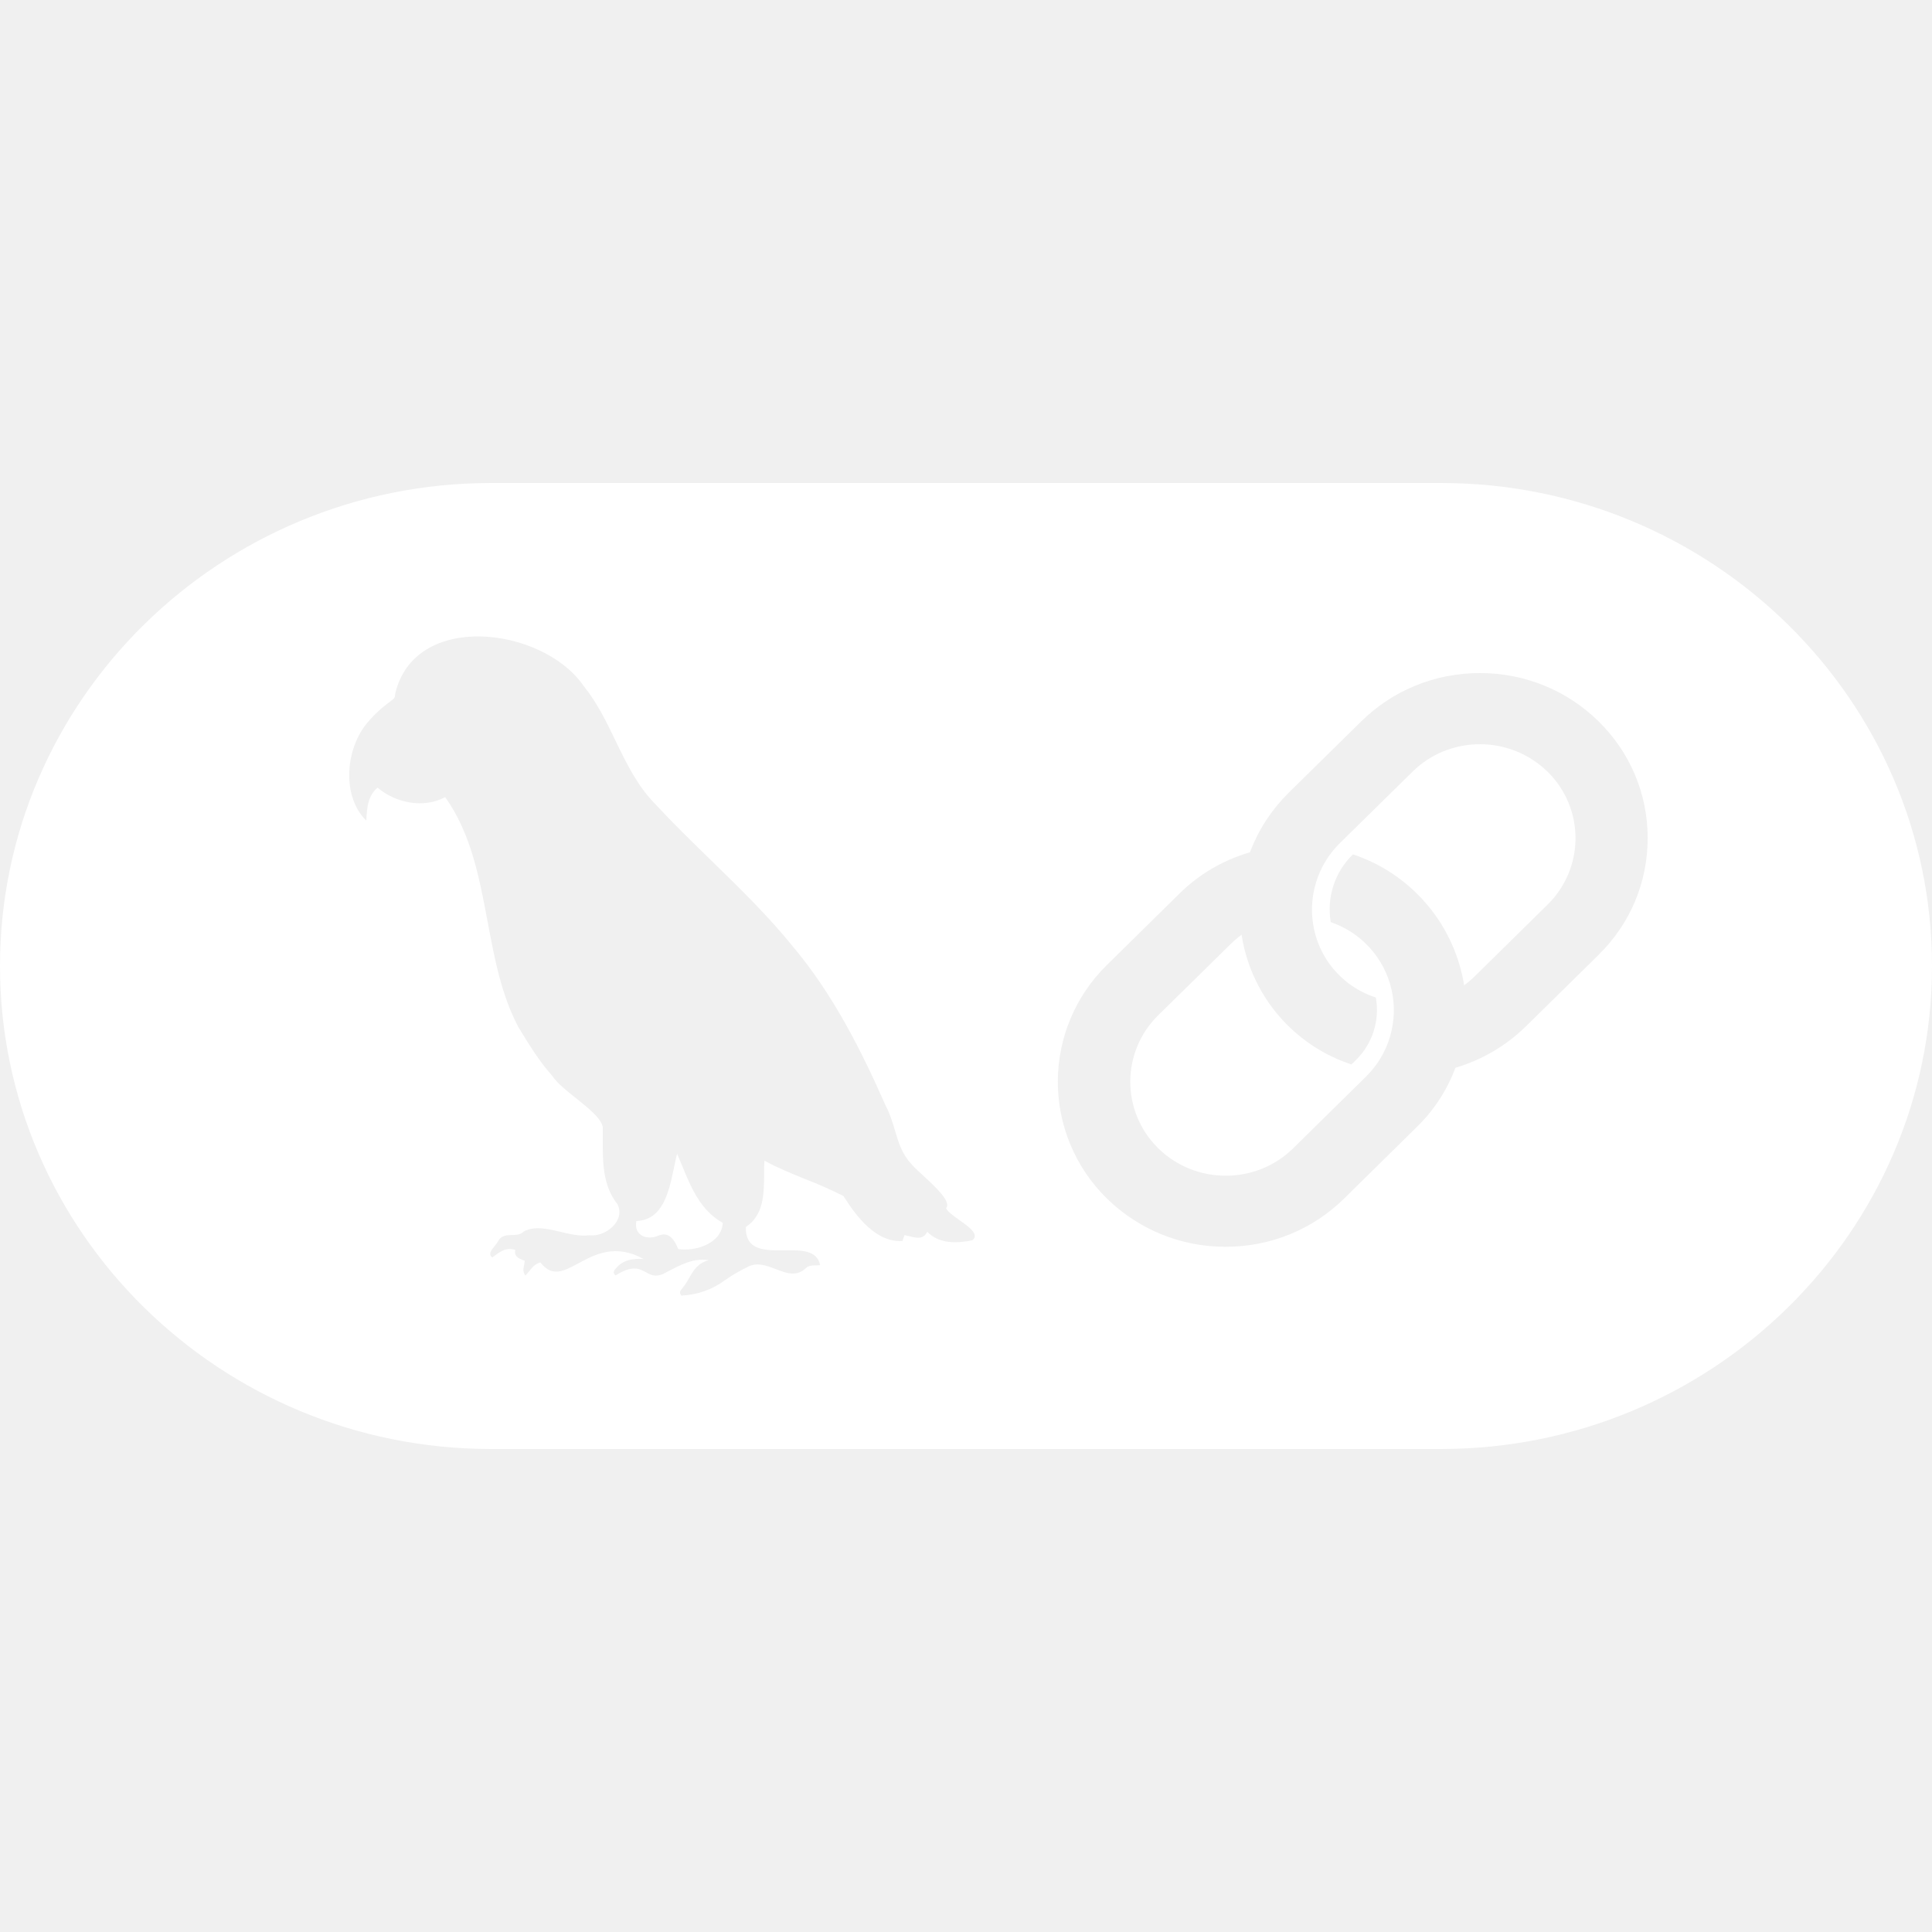
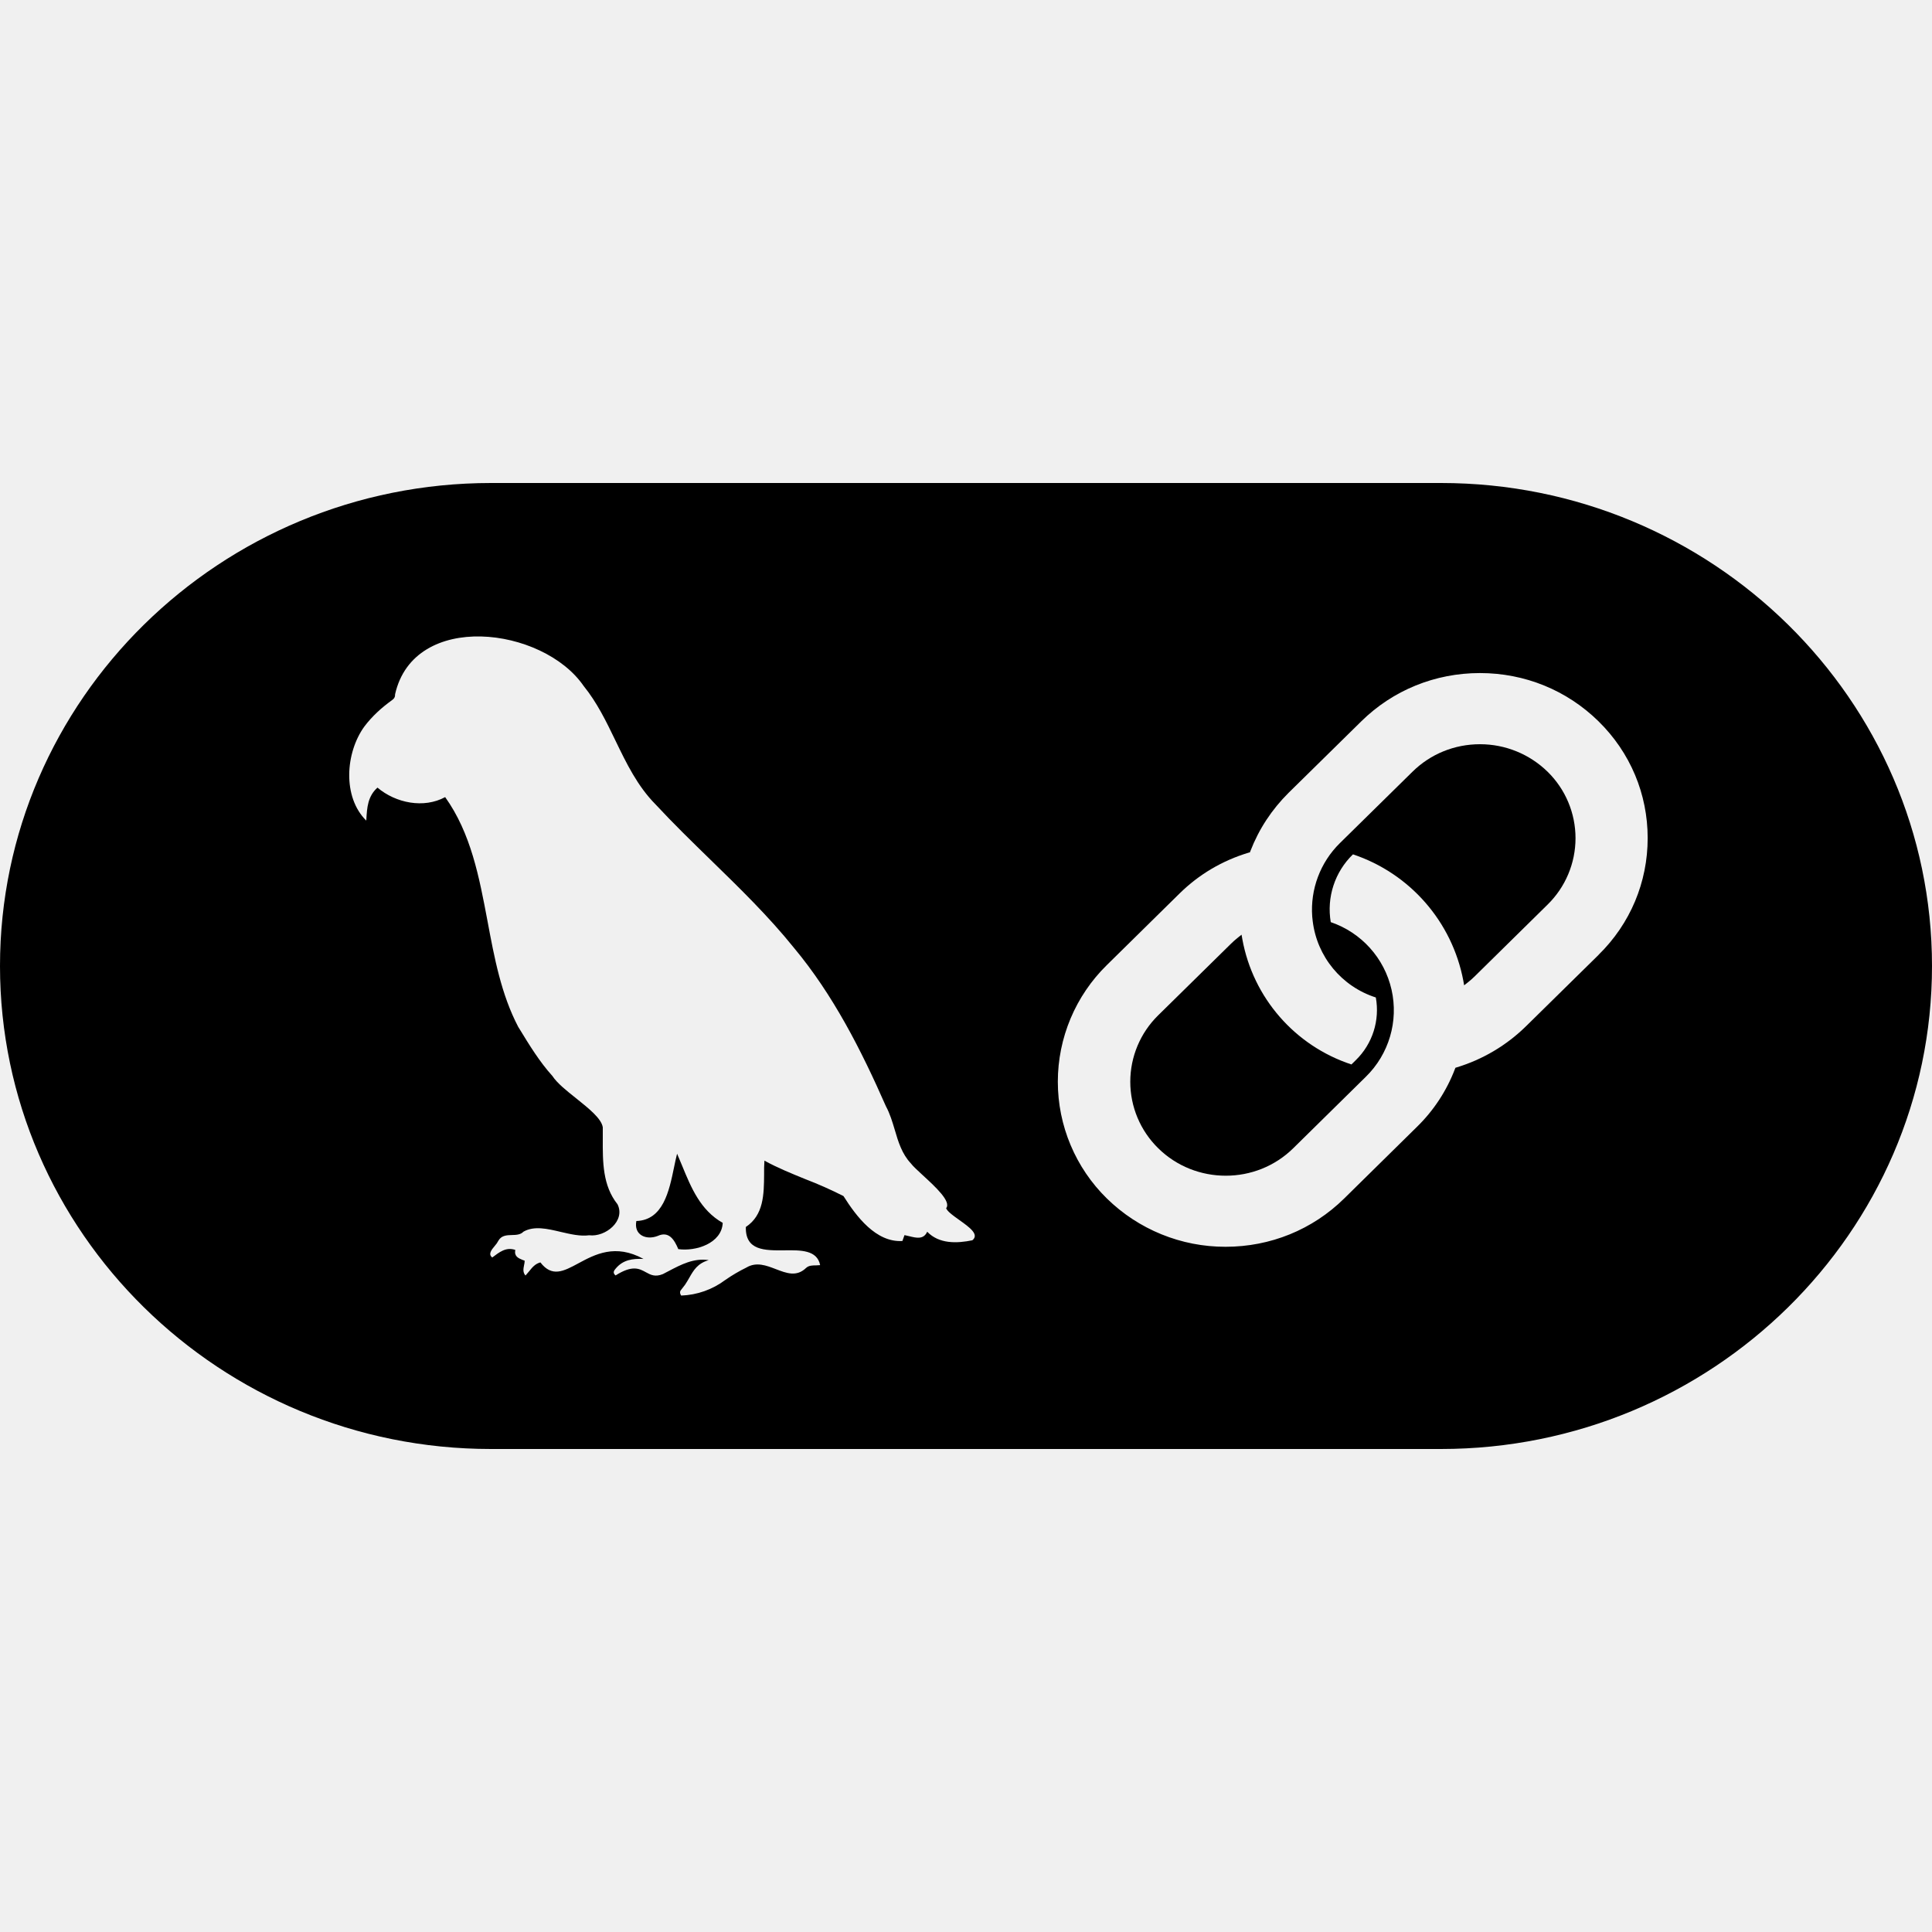
- <svg xmlns="http://www.w3.org/2000/svg" fill="white" fill-rule="evenodd" height="1em" style="flex:none;line-height:1" viewBox="0 0 24 24" width="1em">
+ <svg xmlns="http://www.w3.org/2000/svg" fill="black" fill-rule="evenodd" height="1em" style="flex:none;line-height:1" viewBox="0 0 24 24" width="1em">
  <path d="M8.373 14.502q.018-.091.038-.17l.061.145c.115.28.229.557.506.714-.012.254-.334.357-.552.326-.048-.114-.115-.228-.255-.164-.143.056-.3-.01-.266-.185.333-.012.407-.371.468-.666m10.012-5.257c-.318 0-.616.122-.839.342l-.902.887a1.16 1.16 0 0 0-.343.913l.006.056a1.14 1.14 0 0 0 .784.948.87.87 0 0 1-.247.777l-.056.055a2.02 2.02 0 0 1-1.355-1.555l-.01-.057-.046.037q-.046.036-.088.078l-.902.887a1.156 1.156 0 0 0 0 1.65c.231.228.535.342.84.342s.607-.114.838-.341l.902-.888a1.156 1.156 0 0 0-.436-1.921.95.95 0 0 1 .276-.842 2.06 2.06 0 0 1 1.371 1.57l.01.057.047-.037q.046-.036.088-.078l.902-.888a1.155 1.155 0 0 0 0-1.65 1.2 1.2 0 0 0-.84-.342" />
  <path clip-rule="evenodd" d="M17.901 6H6.1C2.736 6 0 8.692 0 12s2.736 6 6.099 6H17.9c3.364 0 6.1-2.692 6.1-6s-2.736-6-6.099-6m-5.821 9.407c-.195.04-.414.047-.562-.106-.045.1-.136.077-.221.056l-.061-.014-.026.073c-.329.021-.575-.309-.732-.558a5 5 0 0 0-.473-.21c-.172-.07-.345-.14-.509-.23a2 2 0 0 0-.004.173c-.002.244-.004.503-.227.651-.007.295.236.292.476.29.207-.003.41-.005.447.184l-.05.003c-.046 0-.092 0-.127.034-.117.111-.242.063-.372.013-.12-.046-.243-.094-.367-.02a2 2 0 0 0-.262.154.97.97 0 0 1-.548.194c-.024-.036-.014-.059.006-.08l.043-.056q.028-.043.051-.084c.054-.095.103-.18.242-.22-.185-.029-.344.055-.5.137l-.004.002-.065.034c-.097.04-.154.009-.212-.023-.082-.045-.168-.092-.376.04-.04-.032-.02-.061.002-.086.091-.109.21-.125.345-.119-.351-.193-.604-.056-.81.055-.182.098-.327.176-.471-.012-.065.017-.102.063-.138.108l-.047.055c-.035-.039-.027-.083-.018-.128l.005-.026.003-.03-.027-.01c-.053-.022-.105-.044-.09-.124-.117-.04-.2.03-.286.094-.054-.041-.01-.095.032-.145a.3.3 0 0 0 .045-.065c.038-.065.103-.067.166-.069.054-.001.108-.003.145-.042.133-.075.297-.036.462.003.121.028.242.057.354.042.203.025.454-.18.352-.385-.186-.233-.184-.528-.183-.813v-.143c-.016-.108-.172-.233-.328-.358-.12-.095-.24-.191-.298-.28-.16-.177-.285-.382-.409-.585l-.015-.024c-.212-.404-.297-.86-.382-1.315-.103-.546-.205-1.09-.526-1.54-.266.144-.612.075-.841-.118-.12.107-.13.247-.138.396l-.001.014c-.297-.292-.26-.844-.023-1.17.097-.128.213-.233.342-.326.03-.021.04-.042.039-.074.235-1.04 1.836-.839 2.342-.103.167.206.281.442.395.678.137.283.273.566.5.795.22.237.452.463.684.689.359.35.718.699 1.032 1.089.49.587.839 1.276 1.144 1.97.05.092.08.193.11.293.044.15.089.299.2.417.026.035.084.088.149.148.156.143.357.328.289.409q.014.03.05.06c.032.028.074.058.116.088.122.087.25.178.16.25zm7.778-3.545-.902.887a2.1 2.1 0 0 1-.859.51l-.017.005-.006.015A2 2 0 0 1 17.6 14l-.902.888c-.393.387-.916.6-1.474.6a2.1 2.1 0 0 1-1.474-.6 2.03 2.03 0 0 1 0-2.9l.902-.888c.242-.238.531-.409.859-.508l.016-.004.006-.016q.159-.41.475-.724l.902-.887c.393-.387.917-.6 1.474-.6.558 0 1.08.213 1.474.6s.61.902.61 1.45c0 .549-.216 1.064-.61 1.45z" />
</svg>
